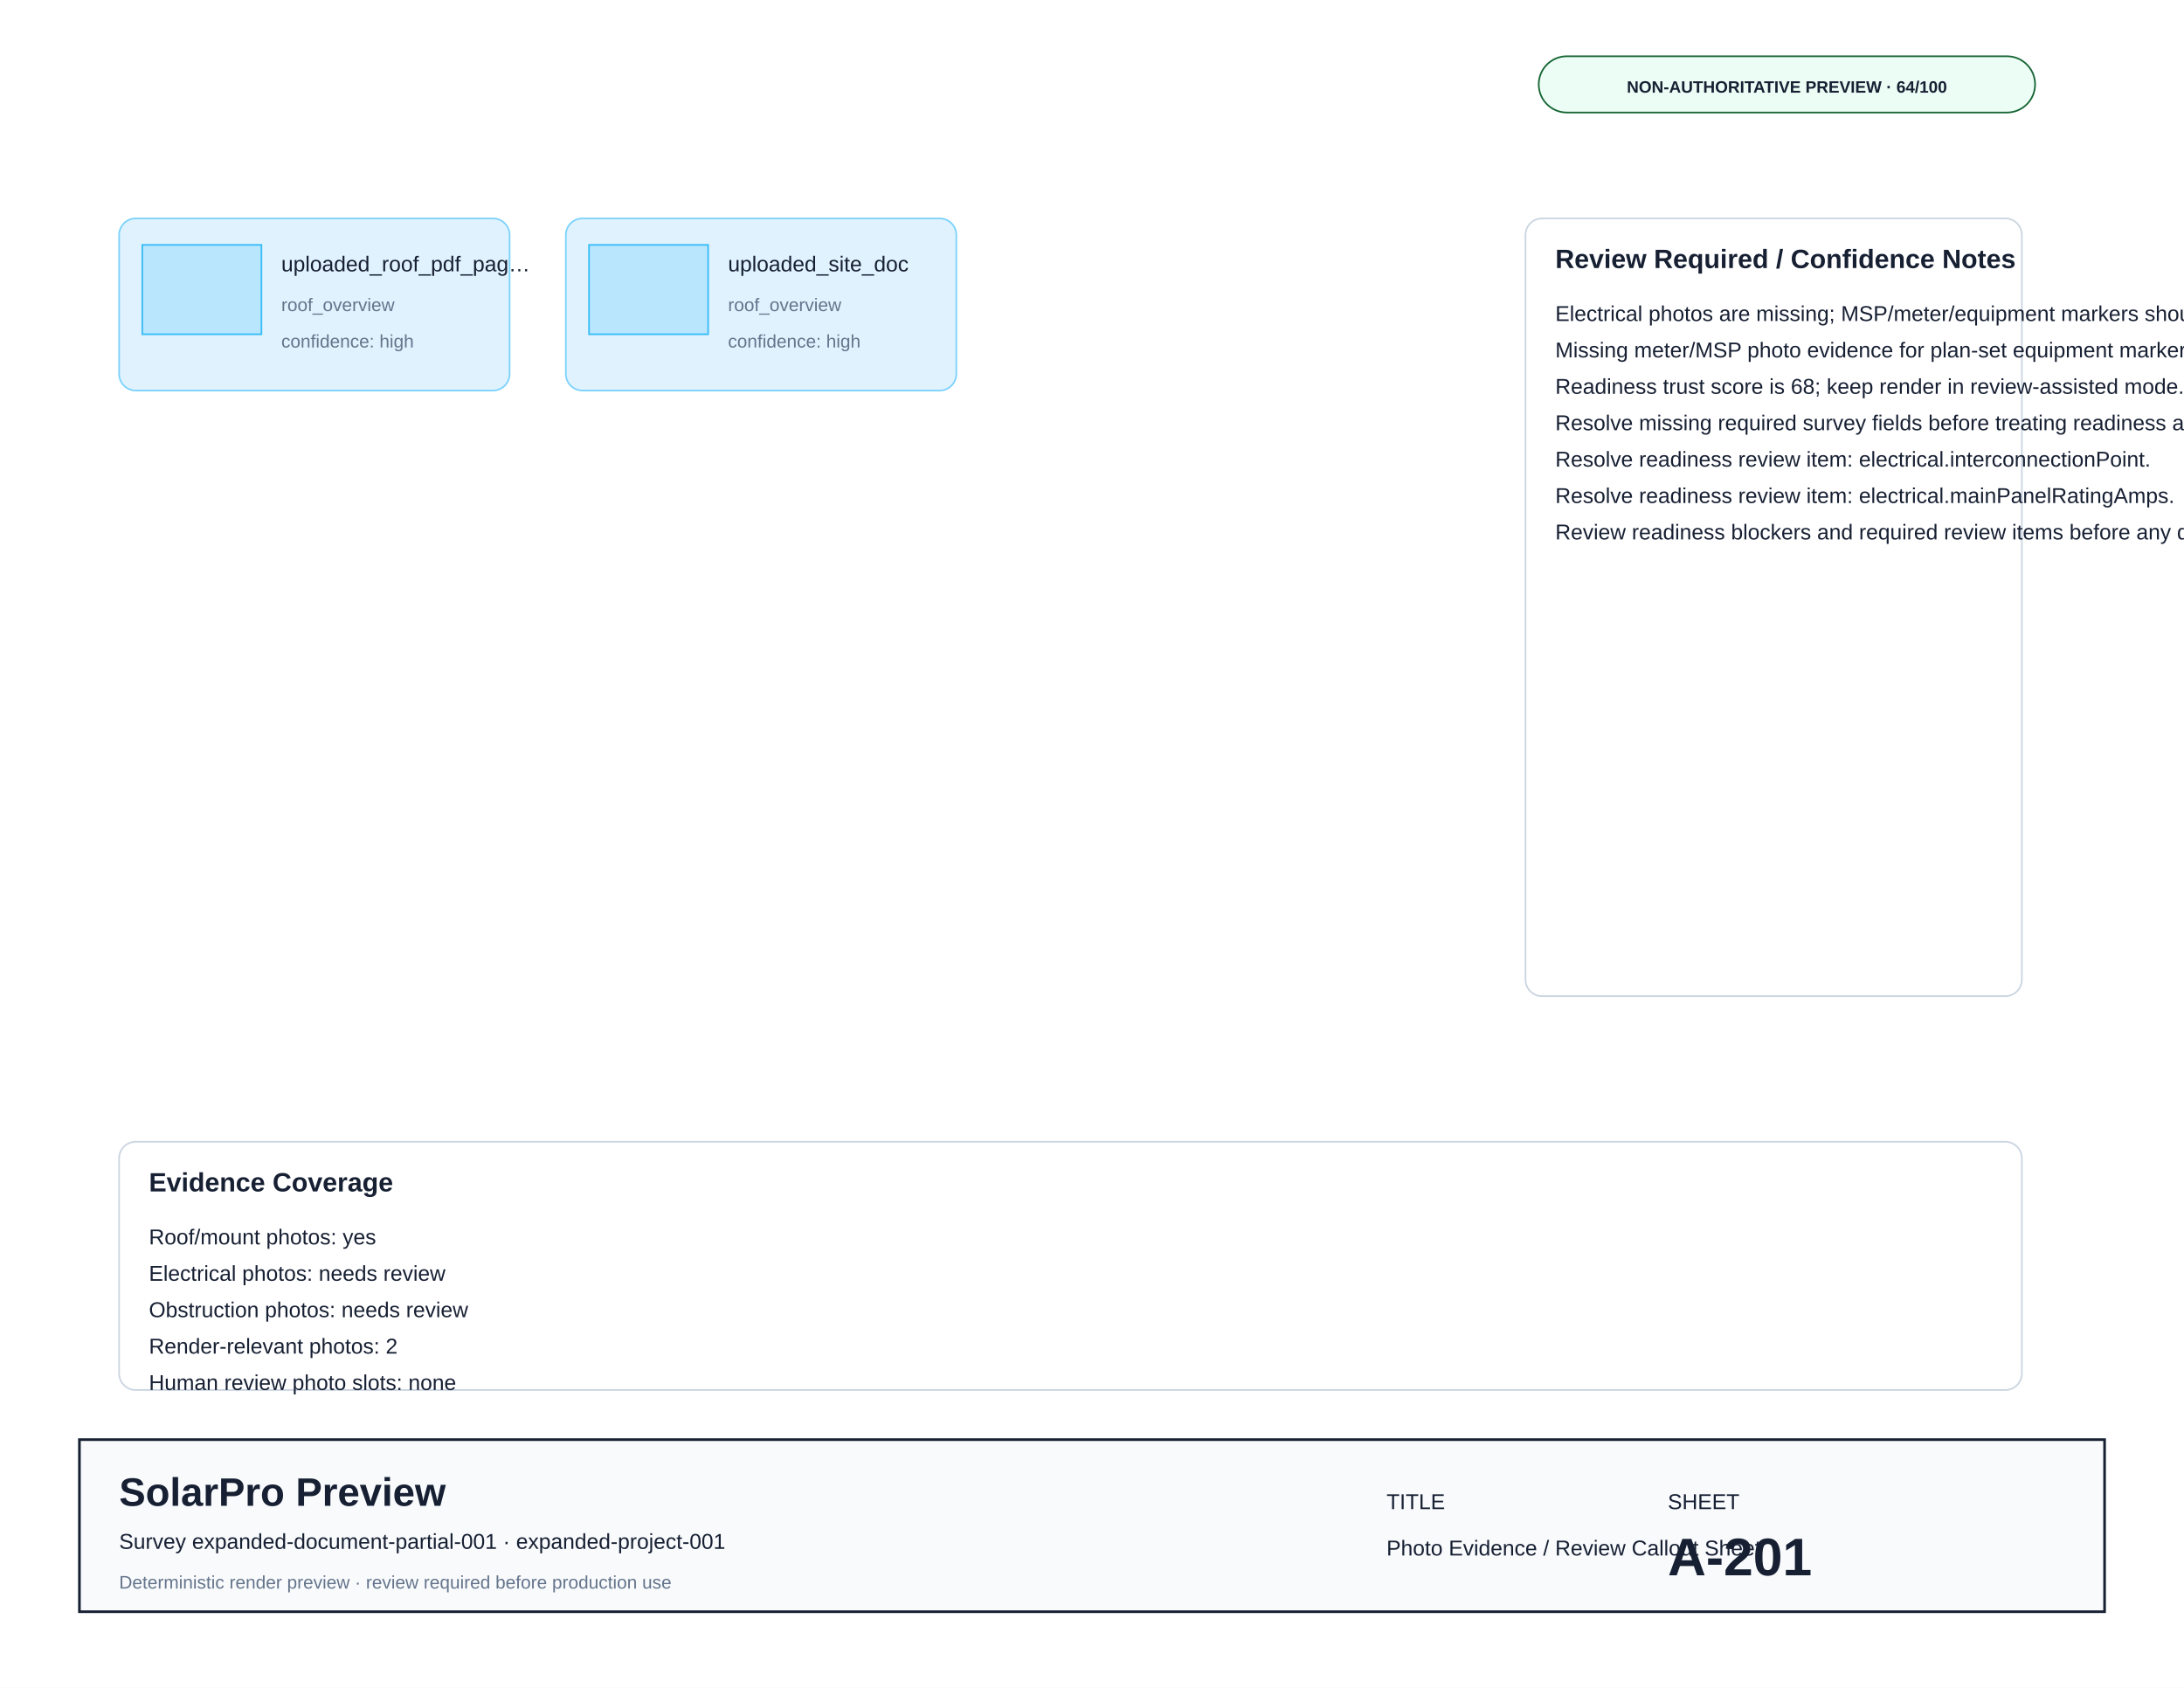
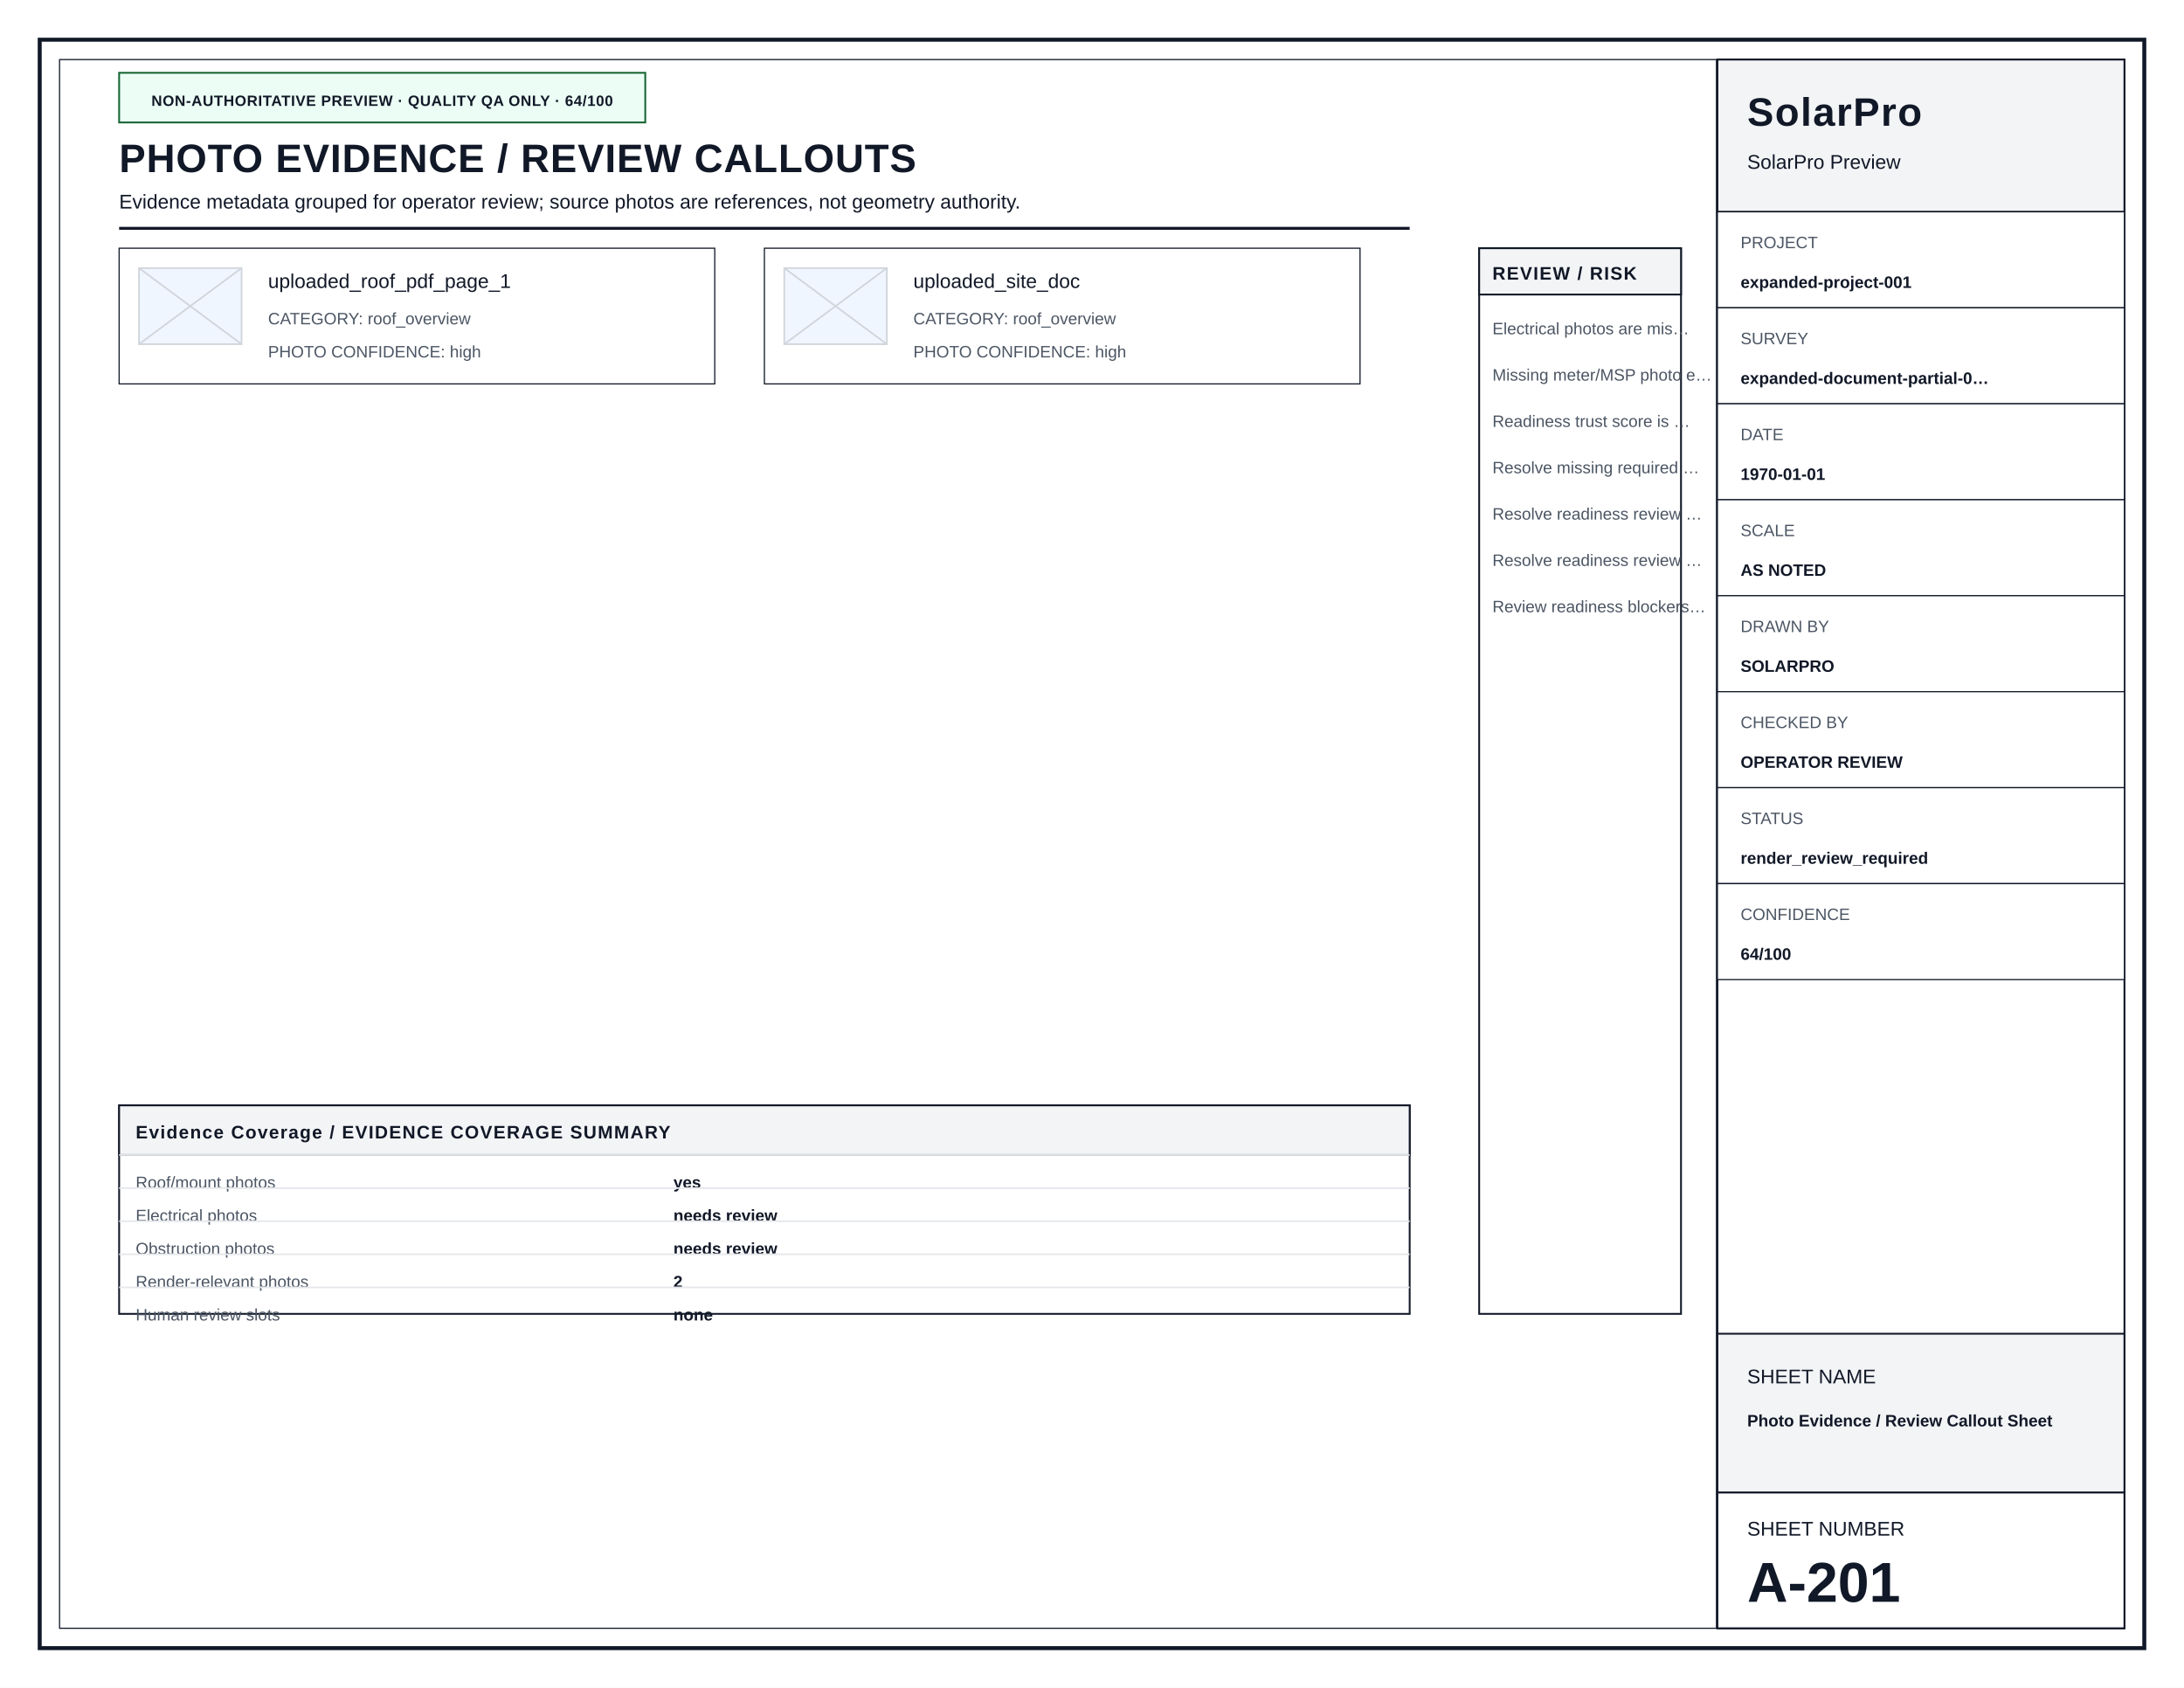
<svg xmlns="http://www.w3.org/2000/svg" width="1320" height="1020" viewBox="0 0 1320 1020" role="img">
  <defs>
-     <style>.title{font:700 24px Arial,sans-serif;fill:#172033}.sheetno{font:800 32px Arial,sans-serif;fill:#172033}.metric{font:800 28px Arial,sans-serif;fill:#172033}.panelTitle{font:700 16px Arial,sans-serif;fill:#172033}.label{font:700 15px Arial,sans-serif;fill:#172033}.small{font:13px Arial,sans-serif;fill:#172033}.tiny{font:11px Arial,sans-serif;fill:#64748b}.badge{font:700 14px Arial,sans-serif;fill:#172033}.stamp{font:700 10px Arial,sans-serif;fill:#172033}</style>
+     <style>.title{font:800 24px Arial,sans-serif;letter-spacing:.8px;fill:#111827}.drawingTitle{font:800 24px Arial,sans-serif;letter-spacing:.5px;fill:#111827}.sheetno{font:900 34px Arial,sans-serif;fill:#111827}.metric{font:800 24px Arial,sans-serif;fill:#111827}.panelTitle{font:800 14px Arial,sans-serif;letter-spacing:.4px;fill:#111827}.tableHead{font:800 11px Arial,sans-serif;letter-spacing:.7px;fill:#111827}.label{font:800 14px Arial,sans-serif;fill:#111827}.small{font:12px Arial,sans-serif;fill:#111827}.tiny{font:10px Arial,sans-serif;fill:#4b5563}.tinyStrong{font:700 10px Arial,sans-serif;fill:#111827}.callout{font:700 10px Arial,sans-serif;letter-spacing:.25px;fill:#111827}.badge{font:700 12px Arial,sans-serif;fill:#111827}.stamp{font:800 9px Arial,sans-serif;letter-spacing:.3px;fill:#111827}</style>
  </defs>
  <rect width="100%" height="100%" fill="#ffffff" />
  <g>
-     <rect x="72" y="132" width="236" height="104" rx="10" fill="#e0f2fe" stroke="#7dd3fc" />
-     <rect x="86" y="148" width="72" height="54" fill="#bae6fd" stroke="#38bdf8" />
-     <text x="170" y="164" class="small">uploaded_roof_pdf_pag…</text>
-     <text x="170" y="188" class="tiny">roof_overview</text>
-     <text x="170" y="210" class="tiny">confidence: high</text>
+     <rect x="24" y="24" width="1272" height="972" fill="none" stroke="#111827" stroke-width="2.4" />
+     <rect x="36" y="36" width="1248" height="948" fill="none" stroke="#111827" stroke-width="0.7" />
+     <line x1="1038" y1="36" x2="1038" y2="984" stroke="#111827" stroke-width="1.8" />
+   </g>
+   <text x="72" y="104" class="drawingTitle">PHOTO EVIDENCE / REVIEW CALLOUTS</text>
+   <text x="72" y="126" class="small">Evidence metadata grouped for operator review; source photos are references, not geometry authority.</text>
+   <line x1="72" y1="138" x2="852" y2="138" stroke="#111827" stroke-width="1.8" />
+   <g>
+     <rect x="72" y="150" width="360" height="82" fill="#fff" stroke="#111827" stroke-width="0.7" />
+     <rect x="84" y="162" width="62" height="46" fill="#eff6ff" stroke="#d1d5db" />
+     <line x1="84" y1="162" x2="146" y2="208" stroke="#d1d5db" />
+     <line x1="146" y1="162" x2="84" y2="208" stroke="#d1d5db" />
+     <text x="162" y="174" class="small">uploaded_roof_pdf_page_1</text>
+     <text x="162" y="196" class="tiny">CATEGORY: roof_overview</text>
+     <text x="162" y="216" class="tiny">PHOTO CONFIDENCE: high</text>
  </g>
  <g>
-     <rect x="342" y="132" width="236" height="104" rx="10" fill="#e0f2fe" stroke="#7dd3fc" />
-     <rect x="356" y="148" width="72" height="54" fill="#bae6fd" stroke="#38bdf8" />
-     <text x="440" y="164" class="small">uploaded_site_doc</text>
-     <text x="440" y="188" class="tiny">roof_overview</text>
-     <text x="440" y="210" class="tiny">confidence: high</text>
+     <rect x="462" y="150" width="360" height="82" fill="#fff" stroke="#111827" stroke-width="0.7" />
+     <rect x="474" y="162" width="62" height="46" fill="#eff6ff" stroke="#d1d5db" />
+     <line x1="474" y1="162" x2="536" y2="208" stroke="#d1d5db" />
+     <line x1="536" y1="162" x2="474" y2="208" stroke="#d1d5db" />
+     <text x="552" y="174" class="small">uploaded_site_doc</text>
+     <text x="552" y="196" class="tiny">CATEGORY: roof_overview</text>
+     <text x="552" y="216" class="tiny">PHOTO CONFIDENCE: high</text>
  </g>
  <g>
-     <rect x="922" y="132" width="300" height="470" rx="10" fill="#ffffff" stroke="#cbd5e1" />
-     <text x="940" y="162" class="panelTitle">Review Required / Confidence Notes</text>
-     <text x="940" y="194" class="small">Electrical photos are missing; MSP/meter/equipment markers should be ca…</text>
-     <text x="940" y="216" class="small">Missing meter/MSP photo evidence for plan-set equipment marker confiden…</text>
-     <text x="940" y="238" class="small">Readiness trust score is 68; keep render in review-assisted mode.</text>
-     <text x="940" y="260" class="small">Resolve missing required survey fields before treating readiness as ope…</text>
-     <text x="940" y="282" class="small">Resolve readiness review item: electrical.interconnectionPoint.</text>
-     <text x="940" y="304" class="small">Resolve readiness review item: electrical.mainPanelRatingAmps.</text>
-     <text x="940" y="326" class="small">Review readiness blockers and required review items before any downstre…</text>
+     <rect x="72" y="668" width="780" height="126" fill="#fff" stroke="#111827" stroke-width="1.1" />
+     <rect x="72" y="668" width="780" height="30" fill="#f3f4f6" stroke="#111827" stroke-width="1.1" />
+     <text x="82" y="688" class="tableHead">Evidence Coverage / EVIDENCE COVERAGE SUMMARY</text>
+     <line x1="72" y1="698" x2="852" y2="698" stroke="#e5e7eb" />
+     <text x="82" y="718" class="tiny">Roof/mount photos</text>
+     <text x="407" y="718" class="tinyStrong">yes</text>
+     <line x1="72" y1="718" x2="852" y2="718" stroke="#e5e7eb" />
+     <text x="82" y="738" class="tiny">Electrical photos</text>
+     <text x="407" y="738" class="tinyStrong">needs review</text>
+     <line x1="72" y1="738" x2="852" y2="738" stroke="#e5e7eb" />
+     <text x="82" y="758" class="tiny">Obstruction photos</text>
+     <text x="407" y="758" class="tinyStrong">needs review</text>
+     <line x1="72" y1="758" x2="852" y2="758" stroke="#e5e7eb" />
+     <text x="82" y="778" class="tiny">Render-relevant photos</text>
+     <text x="407" y="778" class="tinyStrong">2</text>
+     <line x1="72" y1="778" x2="852" y2="778" stroke="#e5e7eb" />
+     <text x="82" y="798" class="tiny">Human review slots</text>
+     <text x="407" y="798" class="tinyStrong">none</text>
  </g>
  <g>
-     <rect x="72" y="690" width="1150" height="150" rx="10" fill="#ffffff" stroke="#cbd5e1" />
-     <text x="90" y="720" class="panelTitle">Evidence Coverage</text>
-     <text x="90" y="752" class="small">Roof/mount photos: yes</text>
-     <text x="90" y="774" class="small">Electrical photos: needs review</text>
-     <text x="90" y="796" class="small">Obstruction photos: needs review</text>
-     <text x="90" y="818" class="small">Render-relevant photos: 2</text>
-     <text x="90" y="840" class="small">Human review photo slots: none</text>
+     <rect x="894" y="150" width="122" height="644" fill="#fff" stroke="#111827" stroke-width="1.1" />
+     <rect x="894" y="150" width="122" height="28" fill="#f3f4f6" stroke="#111827" stroke-width="1.1" />
+     <text x="902" y="169" class="tableHead">REVIEW / RISK</text>
+     <text x="902" y="202" class="tiny">Electrical photos are mis…</text>
+     <text x="902" y="230" class="tiny">Missing meter/MSP photo e…</text>
+     <text x="902" y="258" class="tiny">Readiness trust score is …</text>
+     <text x="902" y="286" class="tiny">Resolve missing required …</text>
+     <text x="902" y="314" class="tiny">Resolve readiness review …</text>
+     <text x="902" y="342" class="tiny">Resolve readiness review …</text>
+     <text x="902" y="370" class="tiny">Review readiness blockers…</text>
  </g>
  <g>
-     <rect x="48" y="870" width="1224" height="104" fill="#f8fafc" stroke="#172033" stroke-width="1.6" />
-     <text x="72" y="910" class="title">SolarPro Preview</text>
-     <text x="72" y="936" class="small">Survey expanded-document-partial-001 · expanded-project-001</text>
-     <text x="72" y="960" class="tiny">Deterministic render preview · review required before production use</text>
-     <text x="1008" y="912" class="small">SHEET</text>
-     <text x="1008" y="952" class="sheetno">A-201</text>
-     <text x="838" y="912" class="small">TITLE</text>
-     <text x="838" y="940" class="small">Photo Evidence / Review Callout Sheet</text>
+     <rect x="1038" y="36" width="246" height="948" fill="#fff" stroke="#111827" stroke-width="1.1" />
+     <rect x="1038" y="36" width="246" height="92" fill="#f3f4f6" stroke="#111827" stroke-width="1.1" />
+     <text x="1056" y="76" class="title">SolarPro</text>
+     <text x="1056" y="102" class="small">SolarPro Preview</text>
+     <rect x="1038" y="128" width="246" height="58" fill="#fff" stroke="#111827" stroke-width="0.7" />
+     <text x="1052" y="150" class="tiny">PROJECT</text>
+     <text x="1052" y="174" class="tinyStrong">expanded-project-001</text>
+     <rect x="1038" y="186" width="246" height="58" fill="#fff" stroke="#111827" stroke-width="0.7" />
+     <text x="1052" y="208" class="tiny">SURVEY</text>
+     <text x="1052" y="232" class="tinyStrong">expanded-document-partial-0…</text>
+     <rect x="1038" y="244" width="246" height="58" fill="#fff" stroke="#111827" stroke-width="0.7" />
+     <text x="1052" y="266" class="tiny">DATE</text>
+     <text x="1052" y="290" class="tinyStrong">1970-01-01</text>
+     <rect x="1038" y="302" width="246" height="58" fill="#fff" stroke="#111827" stroke-width="0.7" />
+     <text x="1052" y="324" class="tiny">SCALE</text>
+     <text x="1052" y="348" class="tinyStrong">AS NOTED</text>
+     <rect x="1038" y="360" width="246" height="58" fill="#fff" stroke="#111827" stroke-width="0.7" />
+     <text x="1052" y="382" class="tiny">DRAWN BY</text>
+     <text x="1052" y="406" class="tinyStrong">SOLARPRO</text>
+     <rect x="1038" y="418" width="246" height="58" fill="#fff" stroke="#111827" stroke-width="0.7" />
+     <text x="1052" y="440" class="tiny">CHECKED BY</text>
+     <text x="1052" y="464" class="tinyStrong">OPERATOR REVIEW</text>
+     <rect x="1038" y="476" width="246" height="58" fill="#fff" stroke="#111827" stroke-width="0.7" />
+     <text x="1052" y="498" class="tiny">STATUS</text>
+     <text x="1052" y="522" class="tinyStrong">render_review_required</text>
+     <rect x="1038" y="534" width="246" height="58" fill="#fff" stroke="#111827" stroke-width="0.7" />
+     <text x="1052" y="556" class="tiny">CONFIDENCE</text>
+     <text x="1052" y="580" class="tinyStrong">64/100</text>
+     <rect x="1038" y="806" width="246" height="96" fill="#f3f4f6" stroke="#111827" stroke-width="1.1" />
+     <text x="1056" y="836" class="small">SHEET NAME</text>
+     <text x="1056" y="862" class="tinyStrong">Photo Evidence / Review Callout Sheet</text>
+     <rect x="1038" y="902" width="246" height="82" fill="#fff" stroke="#111827" stroke-width="1.1" />
+     <text x="1056" y="928" class="small">SHEET NUMBER</text>
+     <text x="1056" y="968" class="sheetno">A-201</text>
  </g>
  <g>
-     <rect x="930" y="34" width="300" height="34" rx="17" fill="#ecfdf5" stroke="#166534" />
-     <text x="1080" y="56" text-anchor="middle" class="stamp">NON-AUTHORITATIVE PREVIEW · 64/100</text>
+     <rect x="72" y="44" width="318" height="30" fill="#ecfdf5" stroke="#166534" stroke-width="1.1" />
+     <text x="231" y="64" text-anchor="middle" class="stamp">NON-AUTHORITATIVE PREVIEW · QUALITY QA ONLY · 64/100</text>
  </g>
</svg>
